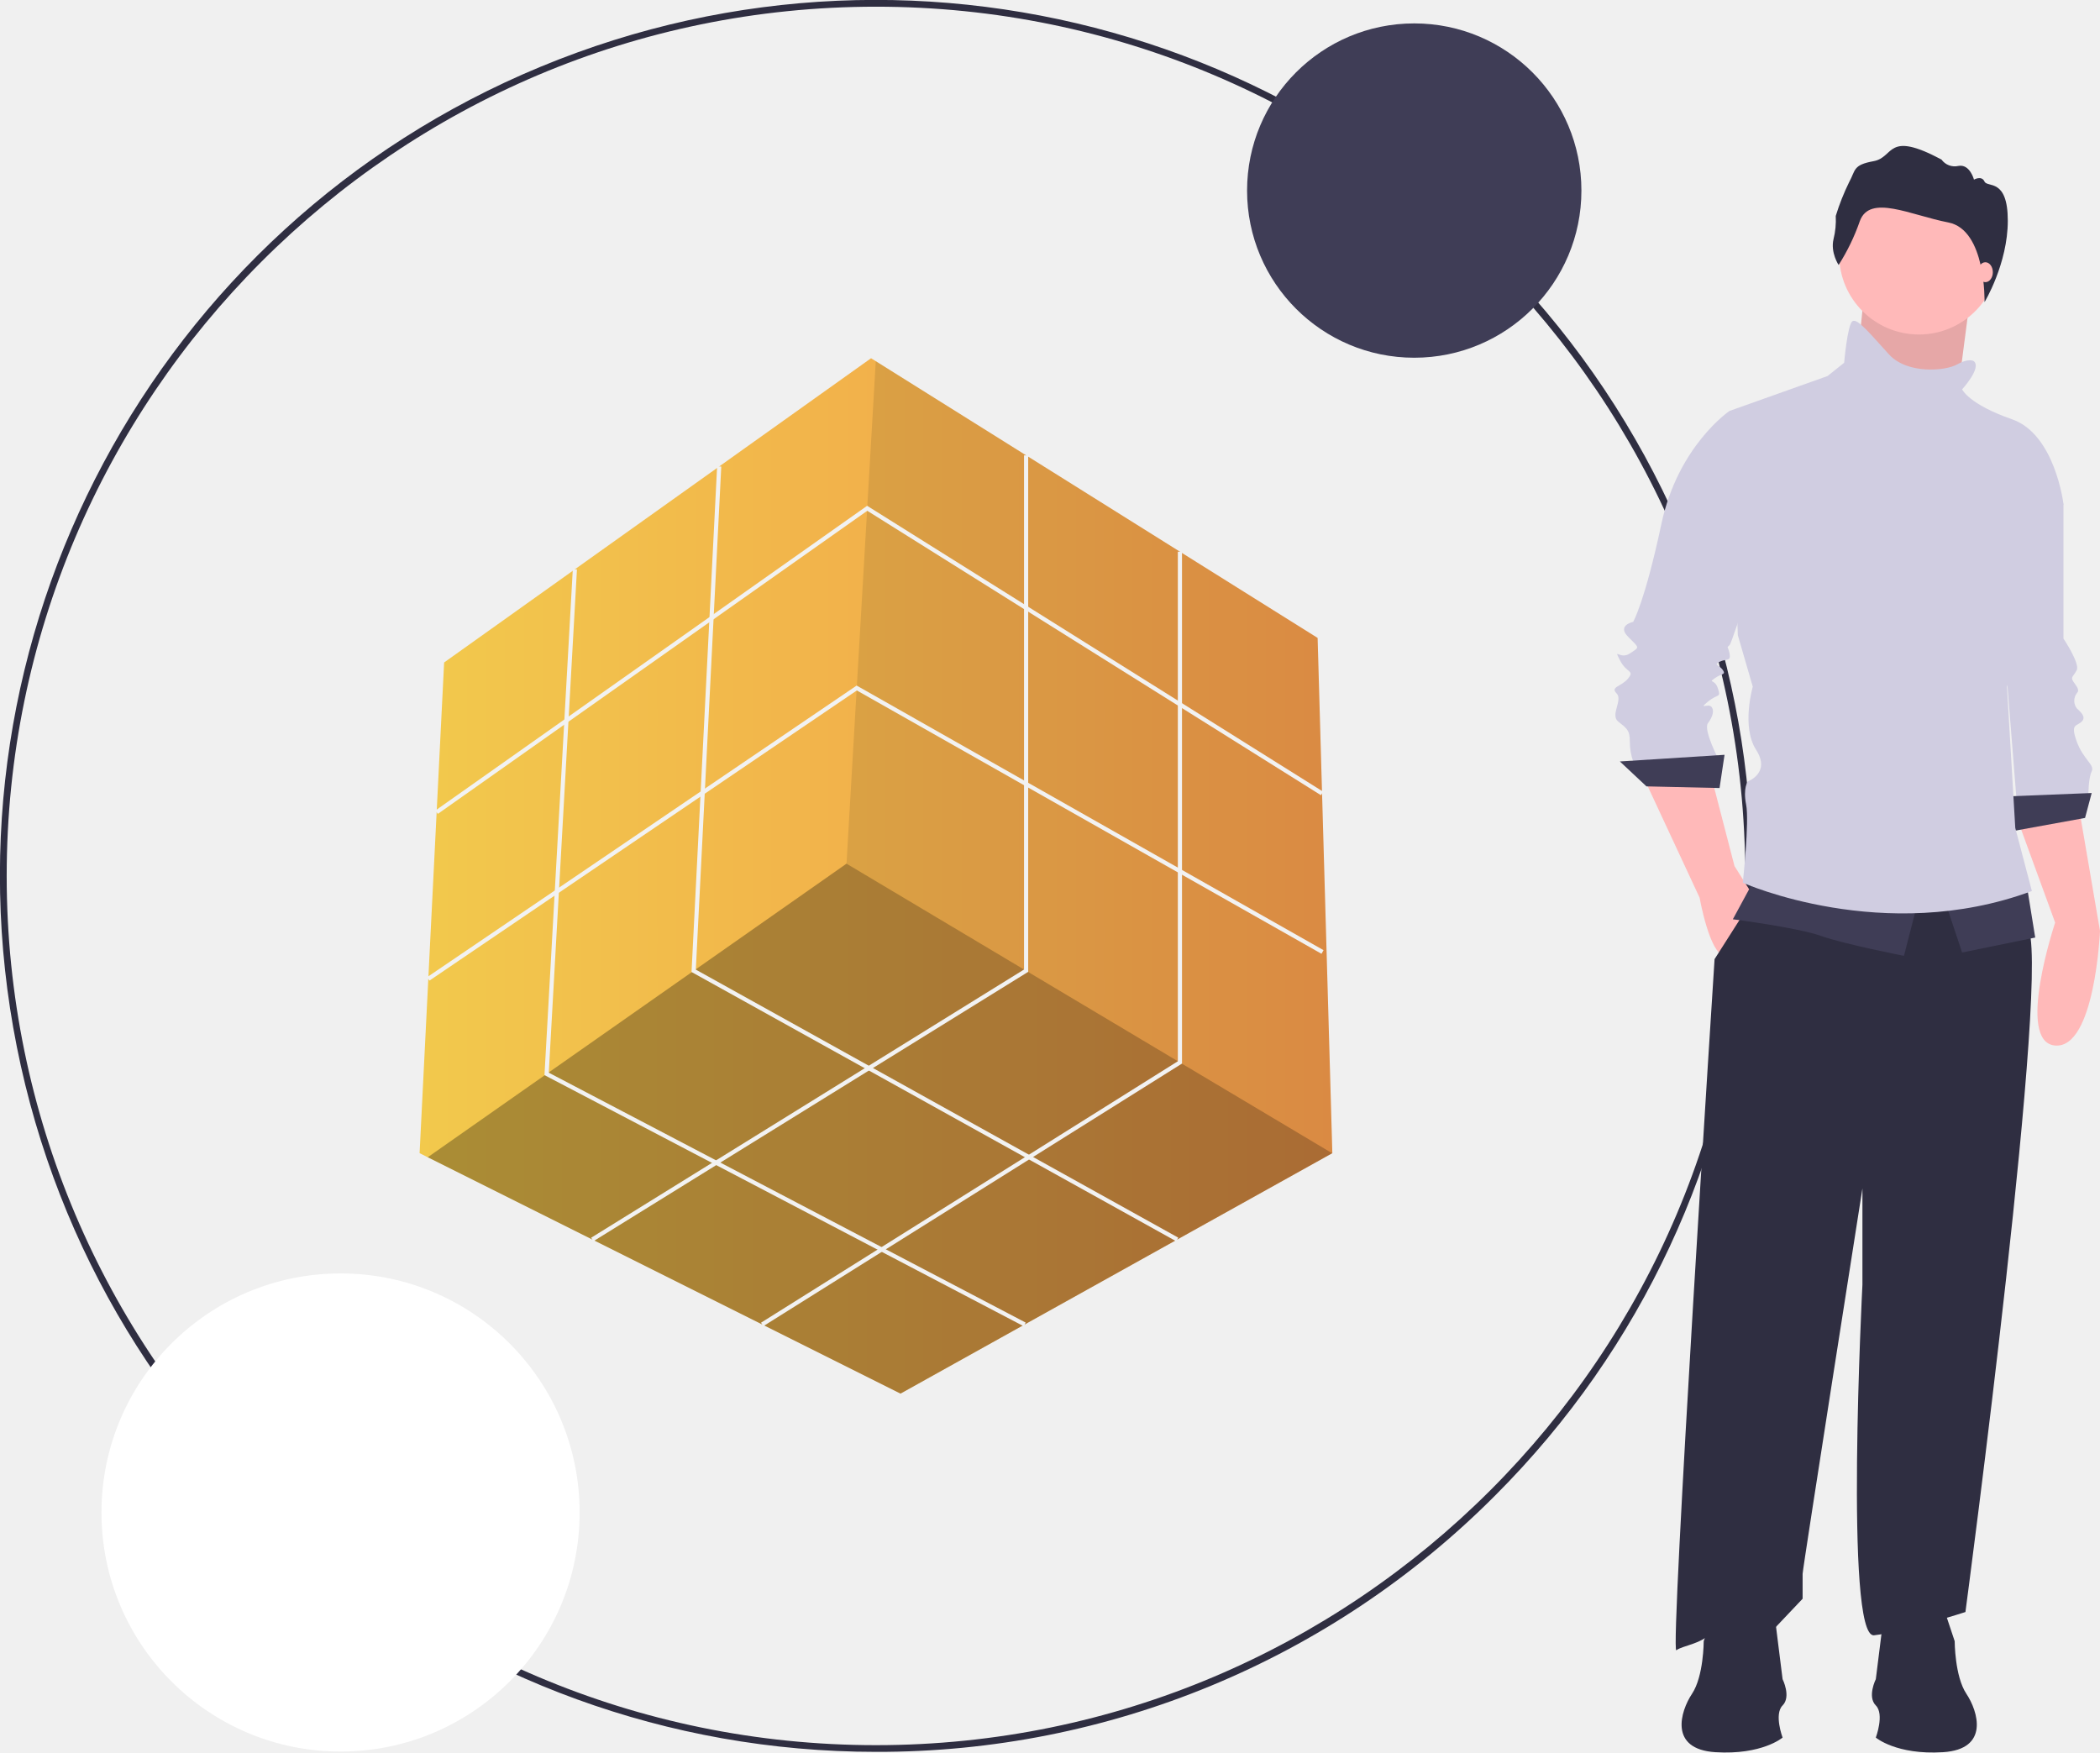
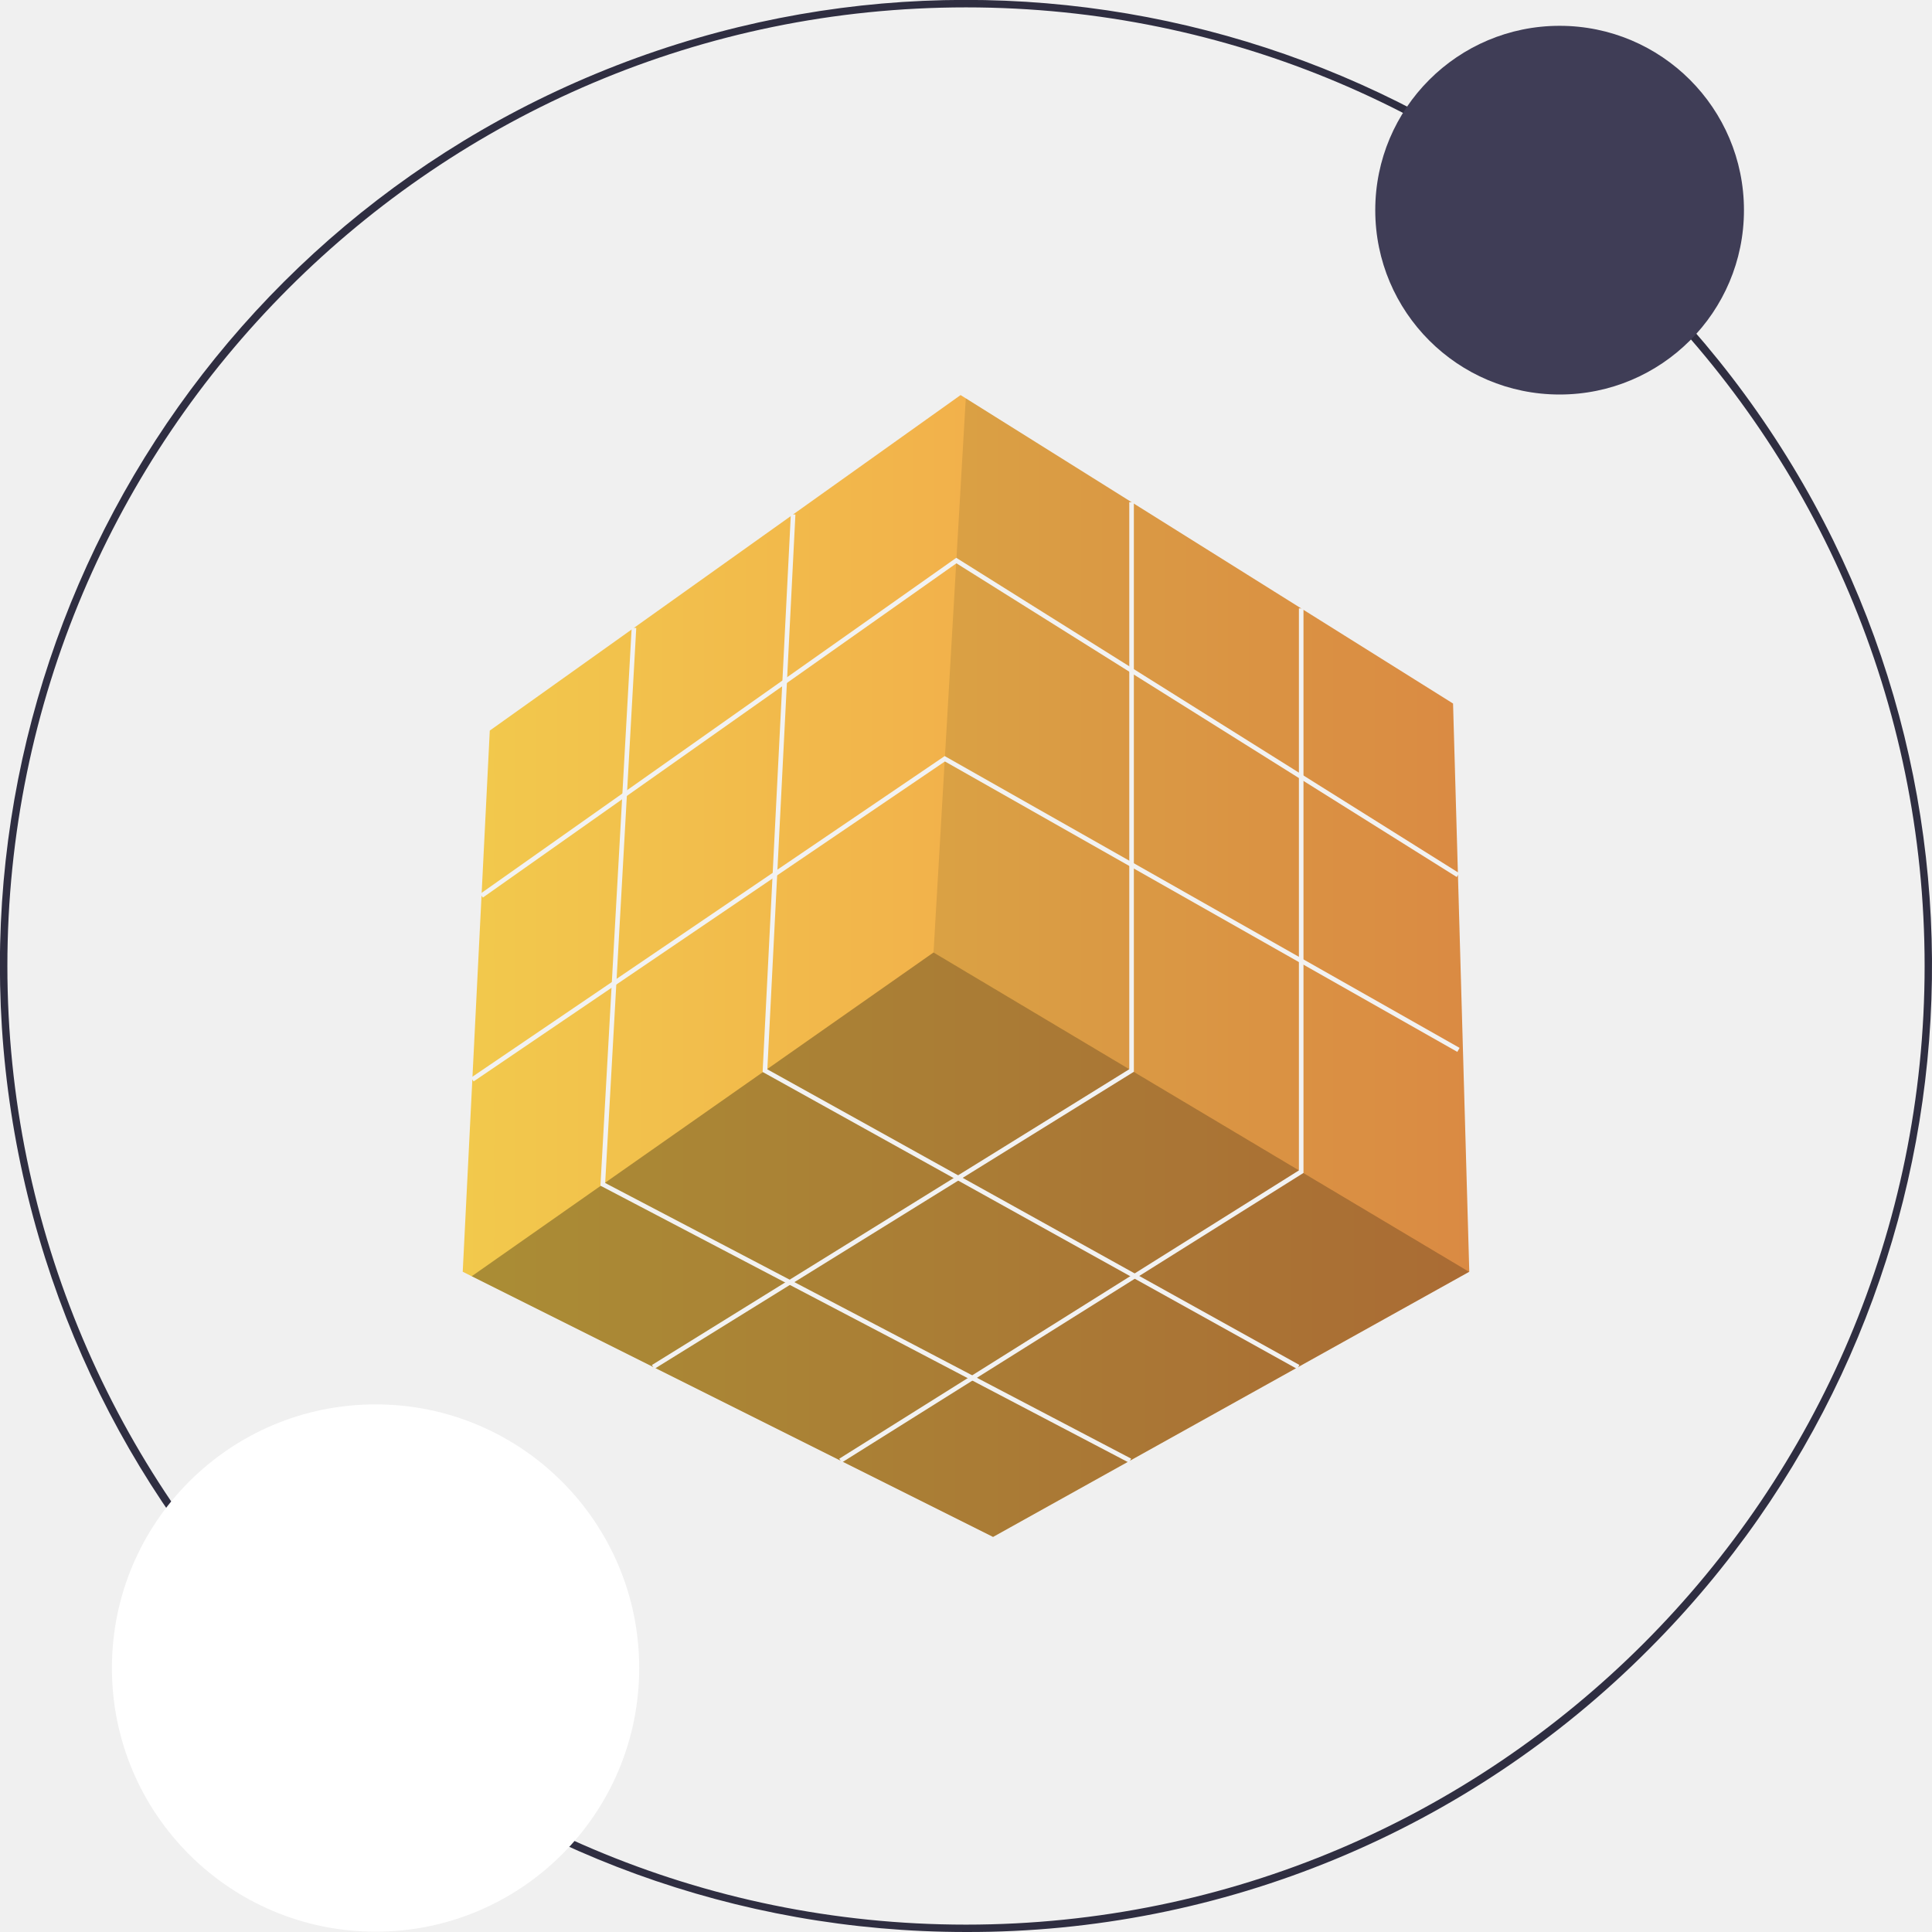
- <svg xmlns="http://www.w3.org/2000/svg" xmlns:xlink="http://www.w3.org/1999/xlink" id="e1d6a9e2-5d0a-4358-9625-bb79dd06fec3" data-name="Layer 1" width="703.711" height="587.293" viewBox="0 0 703.711 587.293" version="1.1">
+ <svg xmlns="http://www.w3.org/2000/svg" xmlns:xlink="http://www.w3.org/1999/xlink" id="e1d6a9e2-5d0a-4358-9625-bb79dd06fec3" data-name="Layer 1" width="587.071" height="587.072" viewBox="0 0 587.071 587.072" version="1.1">
  <defs id="defs67">
    <linearGradient id="linearGradient914">
      <stop style="stop-color:#f2c94c;stop-opacity:1" offset="0" id="stop910" />
      <stop style="stop-color:#f2994a;stop-opacity:1" offset="1" id="stop912" />
    </linearGradient>
    <linearGradient xlink:href="#linearGradient914" id="linearGradient924" x1="154.049" y1="293.534" x2="459.908" y2="293.534" gradientUnits="userSpaceOnUse" />
  </defs>
  <path d="m 293.536,587.071 a 293.535,293.535 0 1 1 207.56,-85.974 291.613,291.613 0 0 1 -207.56,85.974 z m 0,-584.828 c -160.62,0 -291.294,130.673 -291.294,291.294 0,160.62 130.674,291.294 291.294,291.294 160.62,0 291.294,-130.674 291.294,-291.294 0,-160.62 -130.674,-291.294 -291.294,-291.294 z" fill="#2f2e41" id="path6" />
-   <polygon points="154.049,386.443 162.271,222.003 305.334,120.05 306.913,121.037 454.975,213.781 459.908,386.443 459.875,386.46 315.201,467.019 156.779,387.808 " fill="#f2c94c" id="polygon8" style="fill:url(#linearGradient924);fill-opacity:1" transform="translate(-13.44236,0.00142)" />
-   <polygon points="459.875,386.46 315.201,467.019 156.779,387.808 297.112,289.424 " opacity="0.3" id="polygon10" transform="translate(-13.44236,0.00142)" />
-   <polygon points="459.908,386.443 297.112,289.424 306.913,121.037 454.975,213.781 " opacity="0.1" id="polygon12" transform="translate(-13.44236,0.00142)" />
-   <polygon points="456.094,266.49 304.066,171.173 160.165,272.745 159.361,271.607 304.021,169.5 456.834,265.309 " fill="#f2f2f2" id="polygon14" transform="translate(-13.44236,0.00142)" />
-   <polygon points="456.963,318.417 456.275,319.629 300.571,231.382 157.361,328.61 156.579,327.458 300.505,229.743 300.882,229.957 " fill="#f2f2f2" id="polygon16" transform="translate(-13.44236,0.00142)" />
-   <polygon points="357.988,152.594 357.988,325.676 212.276,415.965 211.542,414.781 356.595,324.9 356.595,152.594 " fill="#f2f2f2" id="polygon18" transform="translate(-13.44236,0.00142)" />
-   <polygon points="409.531,184.879 409.531,356.416 269.209,444.428 268.469,443.248 408.138,355.645 408.138,184.879 " fill="#f2f2f2" id="polygon20" transform="translate(-13.44236,0.00142)" />
-   <polygon points="255.141,156.352 246.612,324.933 408.289,414.764 407.612,415.982 245.176,325.73 245.199,325.296 253.75,156.281 " fill="#f2f2f2" id="polygon22" transform="translate(-13.44236,0.00142)" />
-   <polygon points="206.779,190.82 197.337,359.471 357.154,443.221 356.507,444.455 195.895,360.288 195.92,359.841 205.388,190.742 " fill="#f2f2f2" id="polygon24" transform="translate(-13.44236,0.00142)" />
+   <polygon points="305.334,120.05 306.913,121.037 454.975,213.781 459.908,386.443 459.875,386.46 315.201,467.019 156.779,387.808 154.049,386.443 162.271,222.003 " fill="#f2c94c" id="polygon8" style="fill:url(#linearGradient924);fill-opacity:1" transform="translate(-13.44236,0.00142)" />
+   <polygon points="156.779,387.808 297.112,289.424 459.875,386.46 315.201,467.019 " opacity="0.3" id="polygon10" transform="translate(-13.44236,0.00142)" />
+   <polygon points="306.913,121.037 454.975,213.781 459.908,386.443 297.112,289.424 " opacity="0.1" id="polygon12" transform="translate(-13.44236,0.00142)" />
+   <polygon points="160.165,272.745 159.361,271.607 304.021,169.5 456.834,265.309 456.094,266.49 304.066,171.173 " fill="#f2f2f2" id="polygon14" transform="translate(-13.44236,0.00142)" />
+   <polygon points="300.571,231.382 157.361,328.61 156.579,327.458 300.505,229.743 300.882,229.957 456.963,318.417 456.275,319.629 " fill="#f2f2f2" id="polygon16" transform="translate(-13.44236,0.00142)" />
+   <polygon points="212.276,415.965 211.542,414.781 356.595,324.9 356.595,152.594 357.988,152.594 357.988,325.676 " fill="#f2f2f2" id="polygon18" transform="translate(-13.44236,0.00142)" />
+   <polygon points="269.209,444.428 268.469,443.248 408.138,355.645 408.138,184.879 409.531,184.879 409.531,356.416 " fill="#f2f2f2" id="polygon20" transform="translate(-13.44236,0.00142)" />
+   <polygon points="408.289,414.764 407.612,415.982 245.176,325.73 245.199,325.296 253.75,156.281 255.141,156.352 246.612,324.933 " fill="#f2f2f2" id="polygon22" transform="translate(-13.44236,0.00142)" />
+   <polygon points="357.154,443.221 356.507,444.455 195.895,360.288 195.92,359.841 205.388,190.742 206.779,190.82 197.337,359.471 " fill="#f2f2f2" id="polygon24" transform="translate(-13.44236,0.00142)" />
  <circle cx="473.914" cy="63.862" r="56.018" fill="#3f3d56" id="circle26" />
  <circle cx="114.12" cy="506.86" r="80.113" fill="#f2f2f2" id="circle4" style="fill:#ffffff;fill-opacity:1;stroke-width:0.577" />
-   <g id="g59" transform="translate(-208.2617,-86.71108)">
-     <path d="m 986.137,473.812 12.805,35.073 c 0,0 -13.361,40.084 0,41.197 13.361,1.113 15.031,-38.414 15.031,-38.414 l -7.237,-42.311 z" transform="translate(-102,-112.9977)" fill="#ffb9b9" id="path30" />
-     <path d="m 992.261,359.128 9.464,9.464 v 45.094 c 0,0 5.567,8.351 4.454,10.578 -1.113,2.227 -2.227,2.227 -1.113,3.897 1.113,1.67 2.227,2.784 1.113,3.897 a 4.175,4.175 0 0 0 0,5.01 c 1.113,1.113 3.34,2.784 1.67,4.454 -1.67,1.67 -3.897,0.557 -1.67,6.681 2.227,6.124 6.124,7.794 5.01,10.021 -1.113,2.227 -1.113,7.794 -1.113,7.794 l -23.939,3.34 -5.01,-62.909 z" transform="translate(-102,-112.9977)" fill="#d0cde1" id="path32" />
-     <polygon points="906.963,360.814 909.189,352.464 881.353,353.577 882.467,365.268 " fill="#3f3d56" id="polygon34" />
-     <polygon points="863.26,226.367 865.765,207.16 868.271,187.953 832.641,187.953 829.3,221.357 " fill="#ffb9b9" id="polygon36" />
-     <polygon points="863.26,226.367 865.765,207.16 868.271,187.953 832.641,187.953 829.3,221.357 " opacity="0.1" id="polygon38" />
-     <path d="m 860.875,459.894 18.928,40.64 c 0,0 3.34,18.928 8.351,19.485 5.01,0.557 10.021,-19.485 10.021,-19.485 L 891.495,489.957 883.701,459.894 Z" transform="translate(-102,-112.9977)" fill="#ffb9b9" id="path40" />
-     <path d="m 900.402,496.638 -15.588,24.496 c 0,0 -15.031,233.265 -12.805,231.595 2.227,-1.67 9.464,-2.227 12.248,-6.681 2.784,-4.454 20.042,0 20.042,0 l 10.021,-10.578 V 727.119 c 0,-1.67 20.042,-129.159 20.042,-129.159 V 630.25 c 0,0 -6.124,118.581 3.897,117.468 10.021,-1.113 30.619,-7.794 30.619,-7.794 0,0 29.506,-221.574 20.599,-229.925 -8.907,-8.351 -12.805,-27.279 -12.805,-27.279 z" transform="translate(-102,-112.9977)" fill="#2f2e41" id="path42" />
-     <circle cx="851.291" cy="172.087" r="26.722" fill="#ffb9b9" id="circle44" />
-     <path d="m 893.722,339.643 -3.897,-2.227 c 0,0 -17.258,11.691 -22.825,37.857 -5.567,26.166 -9.464,32.846 -9.464,32.846 0,0 -5.567,1.113 -1.67,5.01 3.897,3.897 3.897,3.34 0.557,5.567 -3.34,2.227 -5.567,-2.227 -3.34,2.227 2.227,4.454 5.01,3.34 2.784,6.124 -2.227,2.784 -6.124,2.784 -3.897,5.01 2.227,2.227 -2.227,7.237 0.557,9.464 2.784,2.227 3.897,2.784 3.897,6.681 a 19.714,19.714 0 0 0 1.113,6.681 h 28.949 c 0,0 -5.567,-10.578 -3.897,-12.805 1.67,-2.227 2.227,-4.454 1.113,-5.567 -1.113,-1.113 -4.454,1.113 -1.113,-1.67 3.34,-2.784 4.454,-1.113 3.34,-4.454 -1.113,-3.34 -3.34,-1.67 -1.113,-3.34 2.227,-1.67 3.897,-1.113 2.784,-2.784 -1.113,-1.67 -3.34,-1.67 -1.113,-2.784 2.227,-1.113 3.897,0 3.34,-2.784 -0.557,-2.784 -1.113,-1.67 0,-2.784 1.113,-1.113 12.805,-38.97 12.805,-40.084 0,-1.113 -8.908,-36.187 -8.908,-36.187 z" transform="translate(-102,-112.9977)" fill="#d0cde1" id="path46" />
-     <polygon points="784.485,350.794 786.155,339.659 751.081,341.886 759.989,350.237 " fill="#3f3d56" id="polygon48" />
-     <path d="m 898.176,494.411 -7.237,13.361 c 0,0 21.712,2.784 29.506,5.567 7.794,2.784 27.836,6.681 27.836,6.681 l 5.01,-19.485 z" transform="translate(-102,-112.9977)" fill="#3f3d56" id="path50" />
-     <polygon points="887.477,383.64 859.641,387.537 865.765,405.909 890.261,400.898 " fill="#3f3d56" id="polygon52" />
-     <path d="m 971.662,320.715 c 0,0 -1.67,-1.113 -5.567,1.113 -3.897,2.227 -16.702,3.34 -22.825,-3.34 -6.124,-6.681 -10.578,-12.248 -12.248,-11.134 -1.67,1.113 -2.784,13.918 -2.784,13.918 l -5.567,4.454 -32.846,11.691 2.784,75.157 5.01,17.258 c 0,0 -3.897,13.361 1.113,21.155 5.01,7.794 -2.784,10.578 -2.784,10.578 0,0 -1.67,2.227 -0.557,7.794 1.113,5.567 -1.113,26.166 -1.113,26.166 0,0 47.321,21.155 96.869,2.784 l -5.567,-21.155 -2.784,-47.321 c 0,0 2.784,-7.794 2.227,-11.134 -0.557,-3.34 16.702,-50.105 16.702,-50.105 0,0 -2.784,-23.382 -17.258,-28.393 -14.475,-5.01 -16.702,-10.021 -16.702,-10.021 0,0 6.681,-7.237 3.897,-9.464 z" transform="translate(-102,-112.9977)" fill="#d0cde1" id="path54" />
-     <path d="m 926.383,288.508 c 0,0 -2.775,-4.162 -1.708,-8.645 a 26.202,26.202 0 0 0 0.747,-7.791 77.116,77.116 0 0 1 4.483,-11.313 c 2.241,-4.056 1.174,-5.763 8.218,-7.044 7.044,-1.281 4.162,-10.46 22.734,-0.534 a 5.446,5.446 0 0 0 5.657,2.135 c 3.842,-0.747 5.23,4.589 5.23,4.589 0,0 2.562,-1.494 3.522,0.64 0.961,2.135 7.81,-1.281 7.81,13.127 0,14.409 -7.794,27.279 -7.794,27.279 0,0 0.571,-24.237 -12.13,-26.692 -12.701,-2.455 -26.362,-9.606 -29.671,-0.427 a 69.972,69.972 0 0 1 -7.098,14.675 z" transform="translate(-102,-112.9977)" fill="#2f2e41" id="path56" />
-     <ellipse cx="873.559" cy="177.933" rx="2.505" ry="3.34" fill="#ffb9b9" id="ellipse58" />
-     <path d="m 961.363,737.951 3.915,11.746 c 0,0 0,11.746 3.915,17.619 3.915,5.873 7.831,18.598 -7.831,19.577 -15.661,0.979 -22.513,-4.894 -22.513,-4.894 0,0 2.936,-7.831 0,-10.767 -2.936,-2.936 0,-8.809 0,-8.809 l 2.936,-23.492 z" transform="translate(-102,-112.9977)" fill="#2f2e41" id="path60" />
-     <path d="m 885.093,737.951 -3.915,11.746 c 0,0 0,11.746 -3.915,17.619 -3.915,5.873 -7.831,18.598 7.831,19.577 15.661,0.979 22.513,-4.894 22.513,-4.894 0,0 -2.936,-7.831 0,-10.767 2.936,-2.936 0,-8.809 0,-8.809 l -2.936,-23.492 z" transform="translate(-102,-112.9977)" fill="#2f2e41" id="path62" />
-   </g>
</svg>
